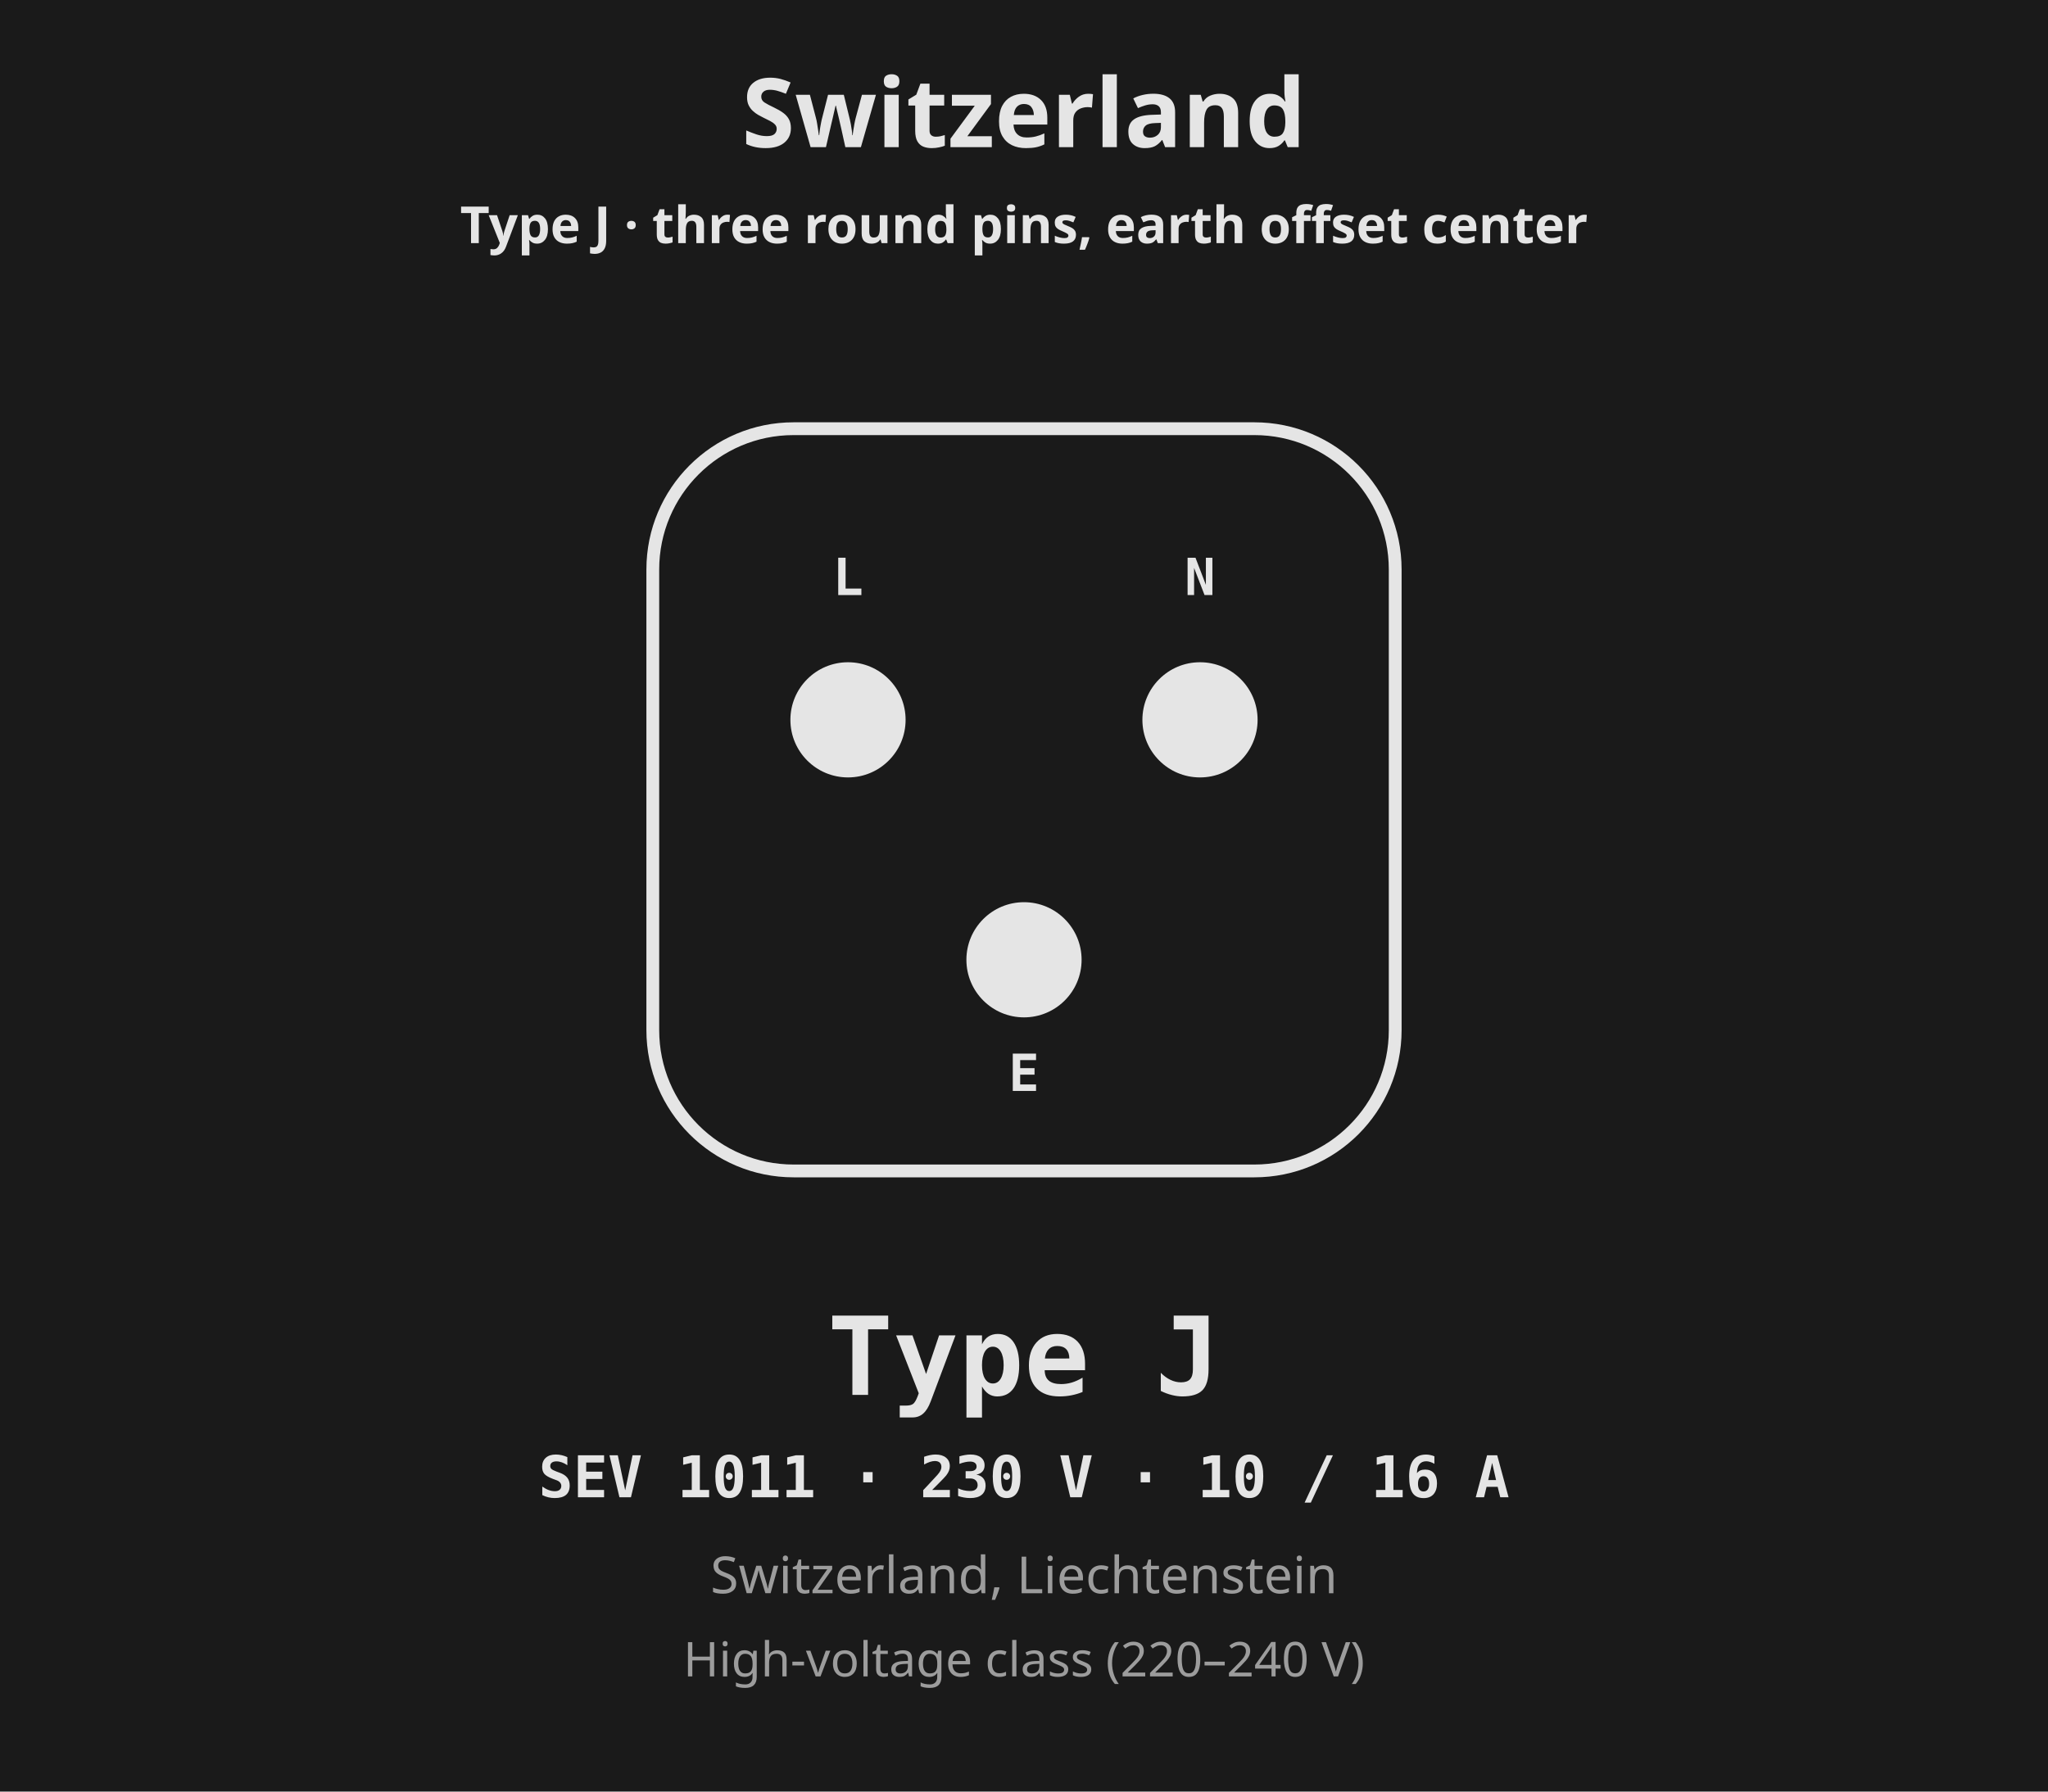
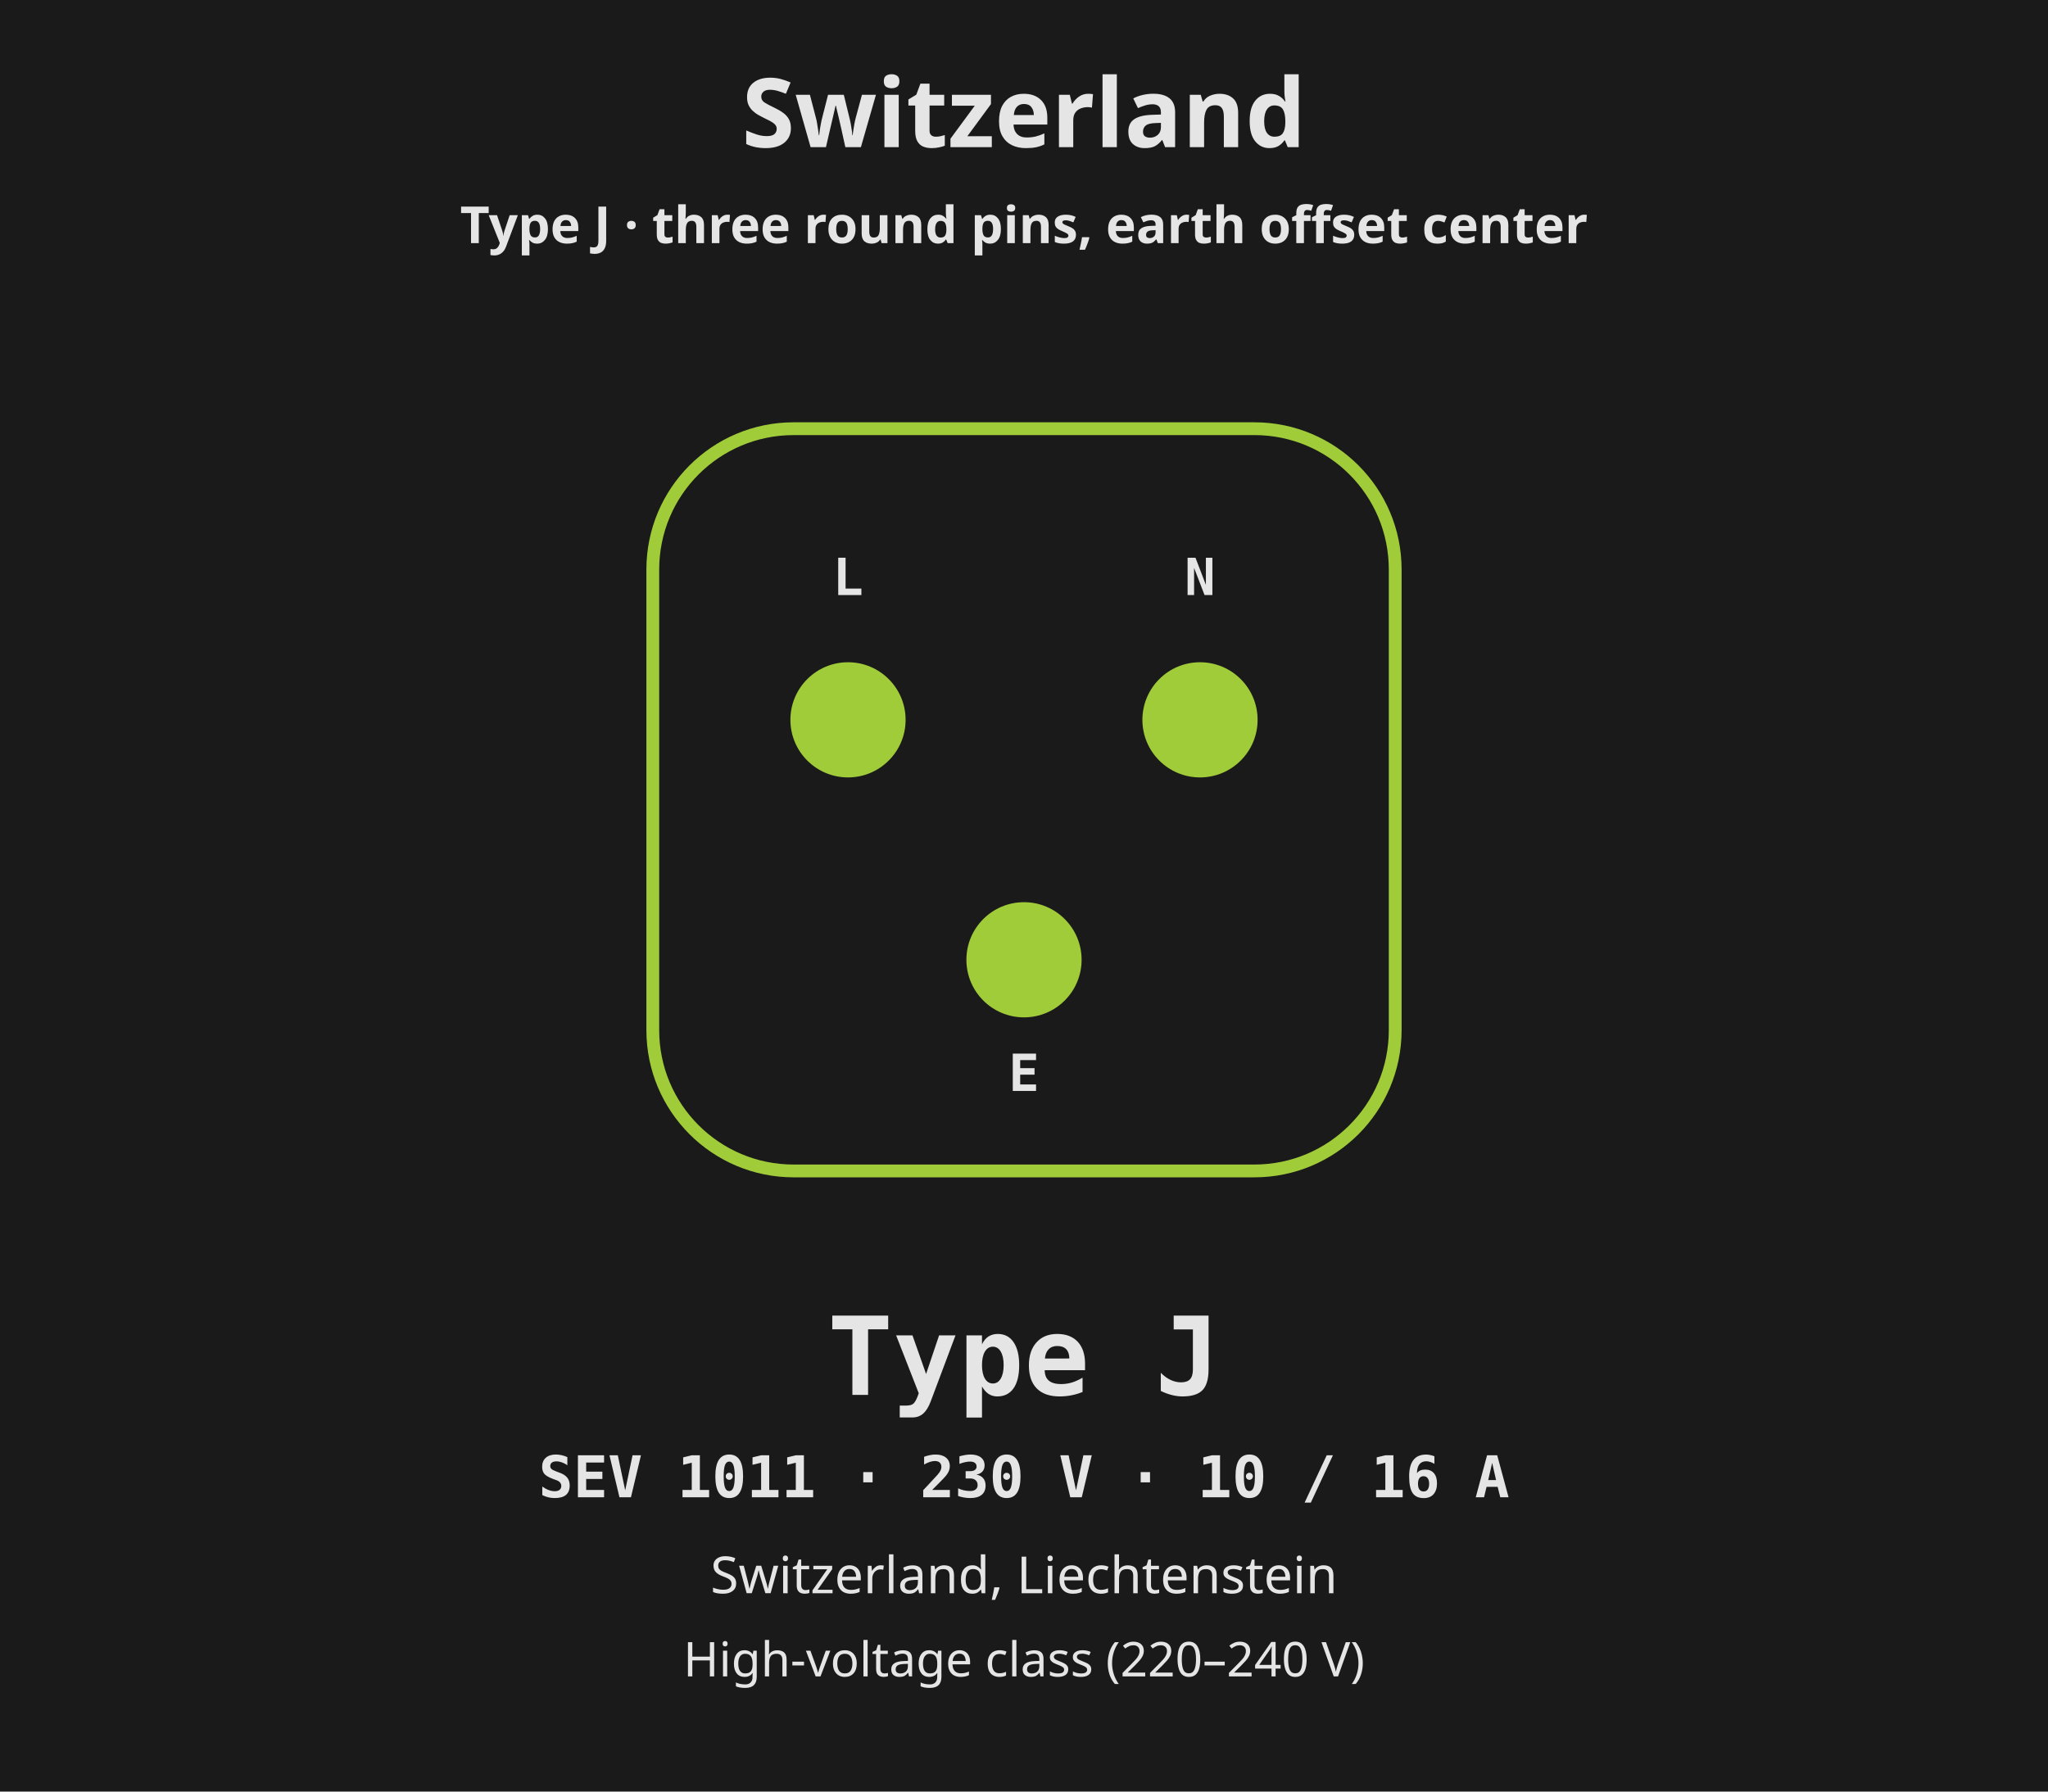
<svg xmlns="http://www.w3.org/2000/svg" viewBox="0 0 640 560" width="640" height="560" font-family="IBM Plex Sans, sans-serif" fill="none">
  <rect x="0" y="0" width="640" height="560" fill="#1A1A1A" />
  <text x="320" y="46" fill="#E5E5E5" font-size="30" font-weight="600" text-anchor="middle">Switzerland</text>
  <text x="320" y="76" fill="#E5E5E5" font-size="16" font-weight="600" text-anchor="middle">Type J · three round pins, earth offset center</text>
-   <rect x="204" y="134" width="232" height="232" rx="44" stroke="#E5E5E5" stroke-width="4" />
-   <circle cx="265" cy="225" r="18" fill="#E5E5E5" />
-   <circle cx="375" cy="225" r="18" fill="#E5E5E5" />
-   <circle cx="320" cy="300" r="18" fill="#E5E5E5" />
+   <rect x="204" y="134" width="232" height="232" rx="44" stroke="#A1CC3A" stroke-width="4" />
+   <circle cx="265" cy="225" r="18" fill="#A1CC3A" />
+   <circle cx="375" cy="225" r="18" fill="#A1CC3A" />
+   <circle cx="320" cy="300" r="18" fill="#A1CC3A" />
  <text x="265" y="186" fill="#E5E5E5" font-size="16" font-weight="700" text-anchor="middle" font-family="DM Mono, monospace">L</text>
  <text x="375" y="186" fill="#E5E5E5" font-size="16" font-weight="700" text-anchor="middle" font-family="DM Mono, monospace">N</text>
  <text x="320" y="341" fill="#E5E5E5" font-size="16" font-weight="700" text-anchor="middle" font-family="DM Mono, monospace">E</text>
  <text x="320" y="436" fill="#E5E5E5" font-size="34" font-weight="600" text-anchor="middle" font-family="DM Mono, monospace">Type J</text>
  <text x="320" y="468" fill="#E5E5E5" font-size="18" font-weight="600" text-anchor="middle" font-family="DM Mono, monospace">SEV 1011 · 230 V · 10 / 16 A</text>
-   <text x="320" y="498" fill="#9C9C9C" font-size="16" font-weight="500" text-anchor="middle">Switzerland, Liechtenstein</text>
-   <text x="320" y="524" fill="#9C9C9C" font-size="15" font-weight="500" text-anchor="middle">High-voltage class (220–240 V)</text>
+   <text x="320" y="498" fill="#E5E5E5" font-size="16" font-weight="500" text-anchor="middle">Switzerland, Liechtenstein</text>
+   <text x="320" y="524" fill="#E5E5E5" font-size="15" font-weight="500" text-anchor="middle">High-voltage class (220–240 V)</text>
</svg>
